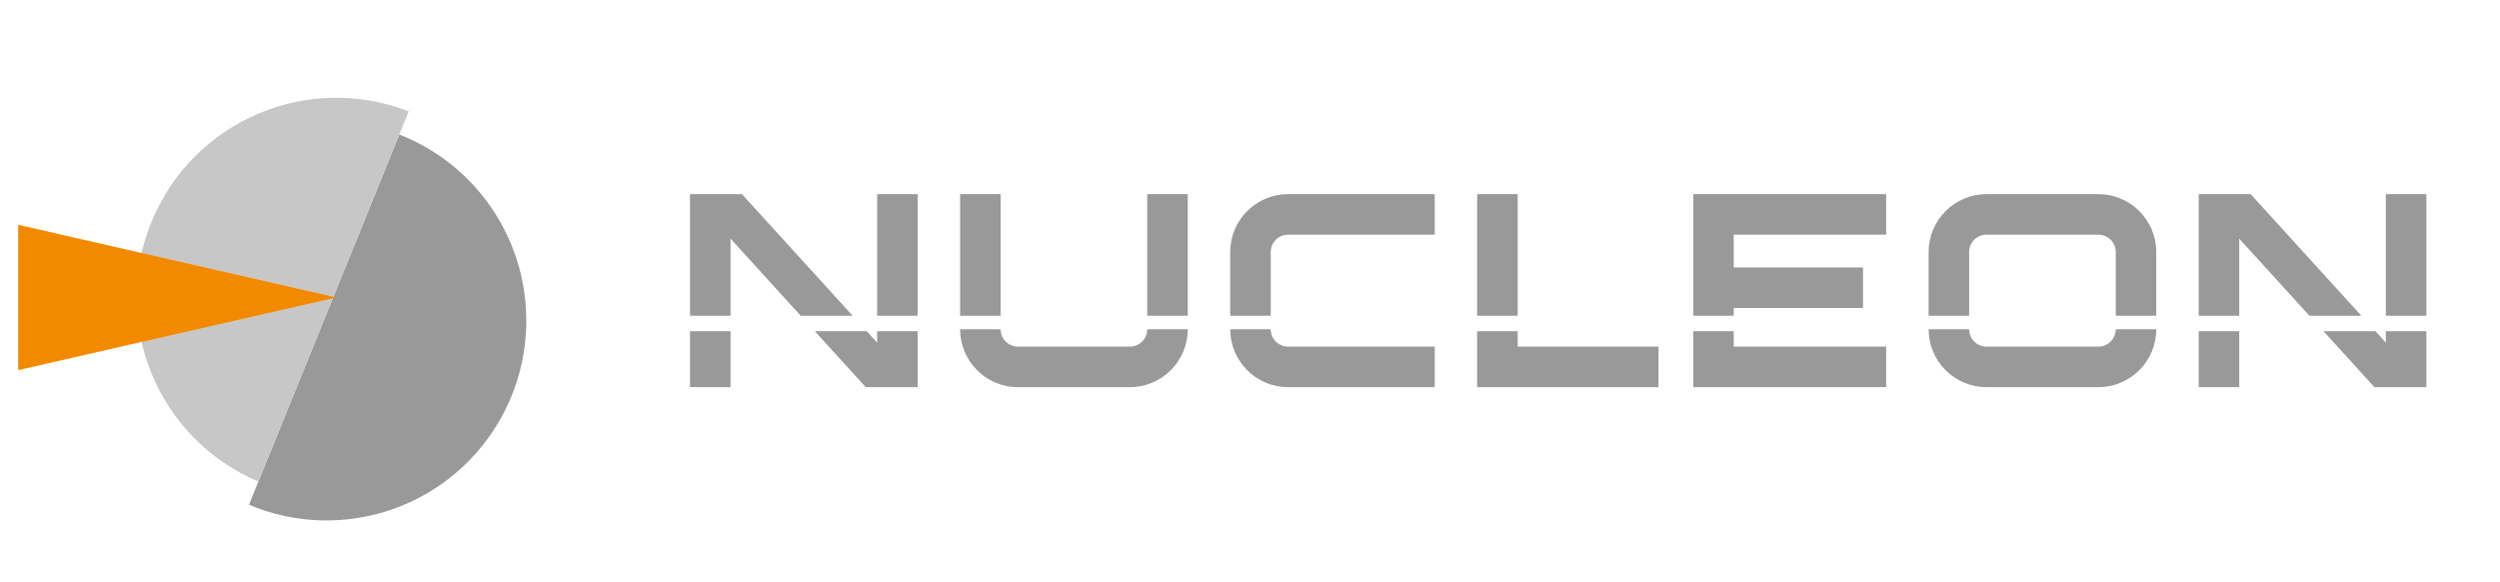
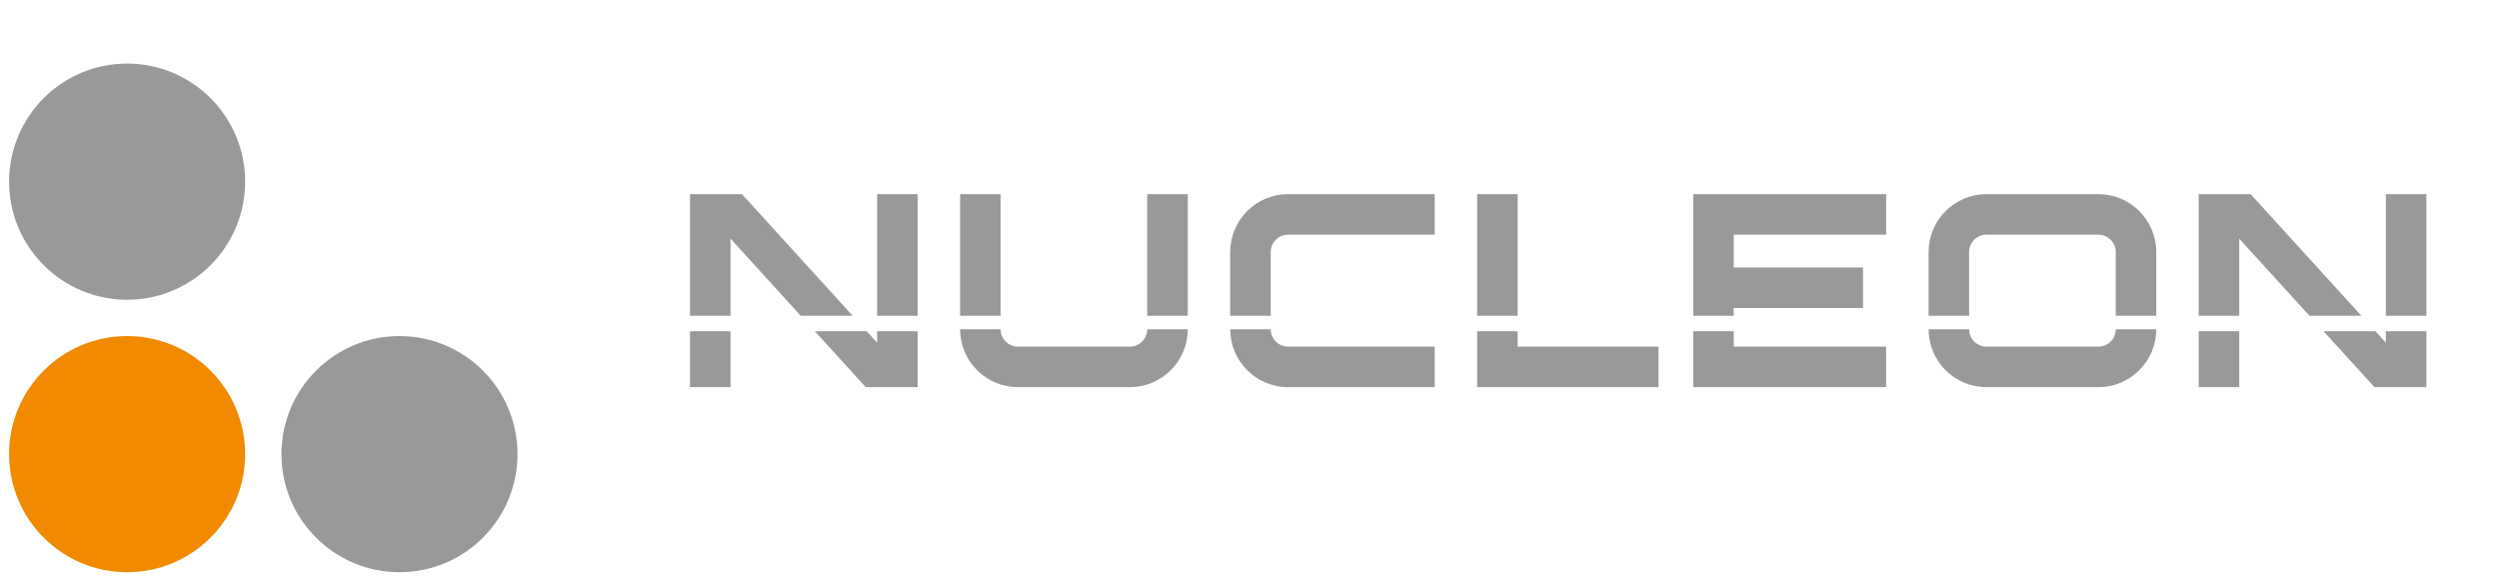
<svg xmlns="http://www.w3.org/2000/svg" viewBox="0 0 2202 512">
  <g id="mark">
-     <path d="M351.86 118.49A176 176 0 1 1 219.39 444.58Z" fill="#999999" />
-     <path d="M360.14 98.11A176 176 0 0 0 227.67 424.19Z" fill="#c7c7c7" />
-     <path d="M16 198L16 326L296 262Z" fill="#f28a00" />
+     <path d="M8 400A104 104 0 1 1 216 400A104 104 0 1 1 8 400Z" fill="#f28a00" />
+     <path d="M8 160A104 104 0 1 1 216 160A104 104 0 1 1 8 160Z" fill="#999999" />
+     <path d="M248 400A104 104 0 1 1 456 400A104 104 0 1 1 248 400Z" fill="#999999" />
  </g>
  <g id="wordmark">
    <path d="M608 171L643.7 171L643.7 278.1L608 278.1ZM643.7 291.7L643.7 341L608 341L608 291.7ZM772.9 171L808.6 171L808.6 278.1L772.9 278.1ZM808.6 291.7L808.6 341L772.9 341L772.9 291.7ZM608 171L653.76 171L751.31 278.1L705.55 278.1ZM763.7 291.7L808.6 341L762.84 341L717.94 291.7ZM846 171L881.7 171L881.7 278.1L846 278.1ZM1010.9 171L1046.6 171L1046.6 278.1L1010.9 278.1ZM897 305.3L995.6 305.3L995.6 341L897 341ZM897 341A51 51 0 0 1 846 290L881.7 290A15.3 15.3 0 0 0 897 305.3ZM1046.6 290A51 51 0 0 1 995.6 341L995.6 305.3A15.3 15.3 0 0 0 1010.9 290ZM1084 222L1119.7 222L1119.7 278.1L1084 278.1ZM1135 171L1264.2 171L1264.2 206.7L1135 206.7ZM1135 305.3L1264.2 305.3L1264.2 341L1135 341ZM1084 222A51 51 0 0 1 1135 171L1135 206.7A15.3 15.3 0 0 0 1119.7 222ZM1135 341A51 51 0 0 1 1084 290L1119.7 290A15.3 15.3 0 0 0 1135 305.3ZM1301.6 171L1337.3 171L1337.3 278.1L1301.6 278.1ZM1337.3 291.7L1337.3 341L1301.6 341L1301.6 291.7ZM1301.6 305.3L1461.4 305.3L1461.4 341L1301.6 341ZM1492 171L1527.7 171L1527.7 278.1L1492 278.1ZM1527.7 291.7L1527.7 341L1492 341L1492 291.7ZM1492 171L1662 171L1662 206.7L1492 206.7ZM1492 235.6L1641.6 235.6L1641.6 271.3L1492 271.3ZM1492 305.3L1662 305.3L1662 341L1492 341ZM1699.4 222L1735.1 222L1735.1 278.1L1699.4 278.1ZM1864.3 222L1900 222L1900 278.1L1864.3 278.1ZM1750.4 171L1849 171L1849 206.7L1750.4 206.7ZM1750.4 305.3L1849 305.3L1849 341L1750.4 341ZM1699.4 222A51 51 0 0 1 1750.4 171L1750.4 206.7A15.3 15.3 0 0 0 1735.1 222ZM1849 171A51 51 0 0 1 1900 222L1864.3 222A15.3 15.3 0 0 0 1849 206.7ZM1900 290A51 51 0 0 1 1849 341L1849 305.3A15.3 15.3 0 0 0 1864.3 290ZM1750.4 341A51 51 0 0 1 1699.4 290L1735.1 290A15.3 15.3 0 0 0 1750.4 305.3ZM1937.4 171L1973.1 171L1973.1 278.1L1937.4 278.1ZM1973.1 291.7L1973.1 341L1937.4 341L1937.4 291.7ZM2102.3 171L2138 171L2138 278.1L2102.3 278.1ZM2138 291.7L2138 341L2102.3 341L2102.3 291.7ZM1937.4 171L1983.16 171L2080.71 278.1L2034.95 278.1ZM2093.1 291.7L2138 341L2092.24 341L2047.34 291.7Z" fill="#999999" />
  </g>
</svg>
